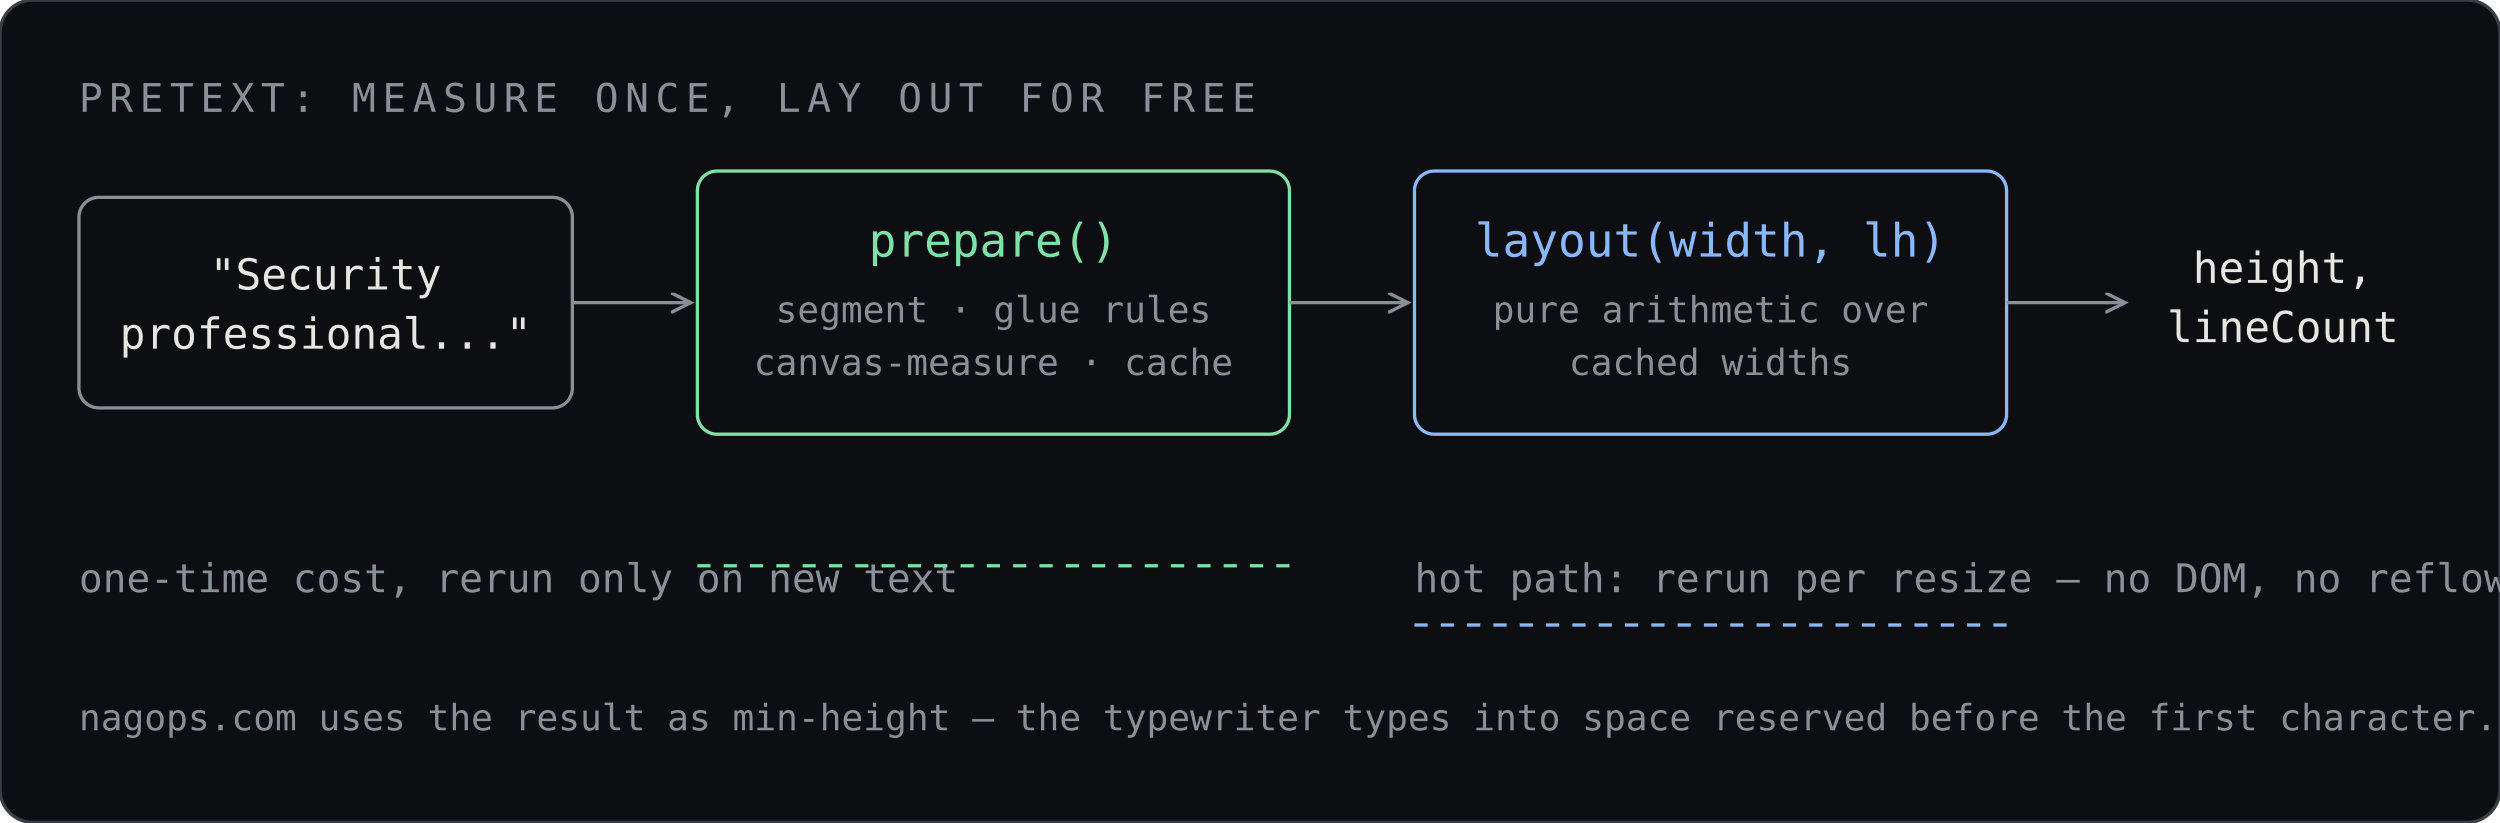
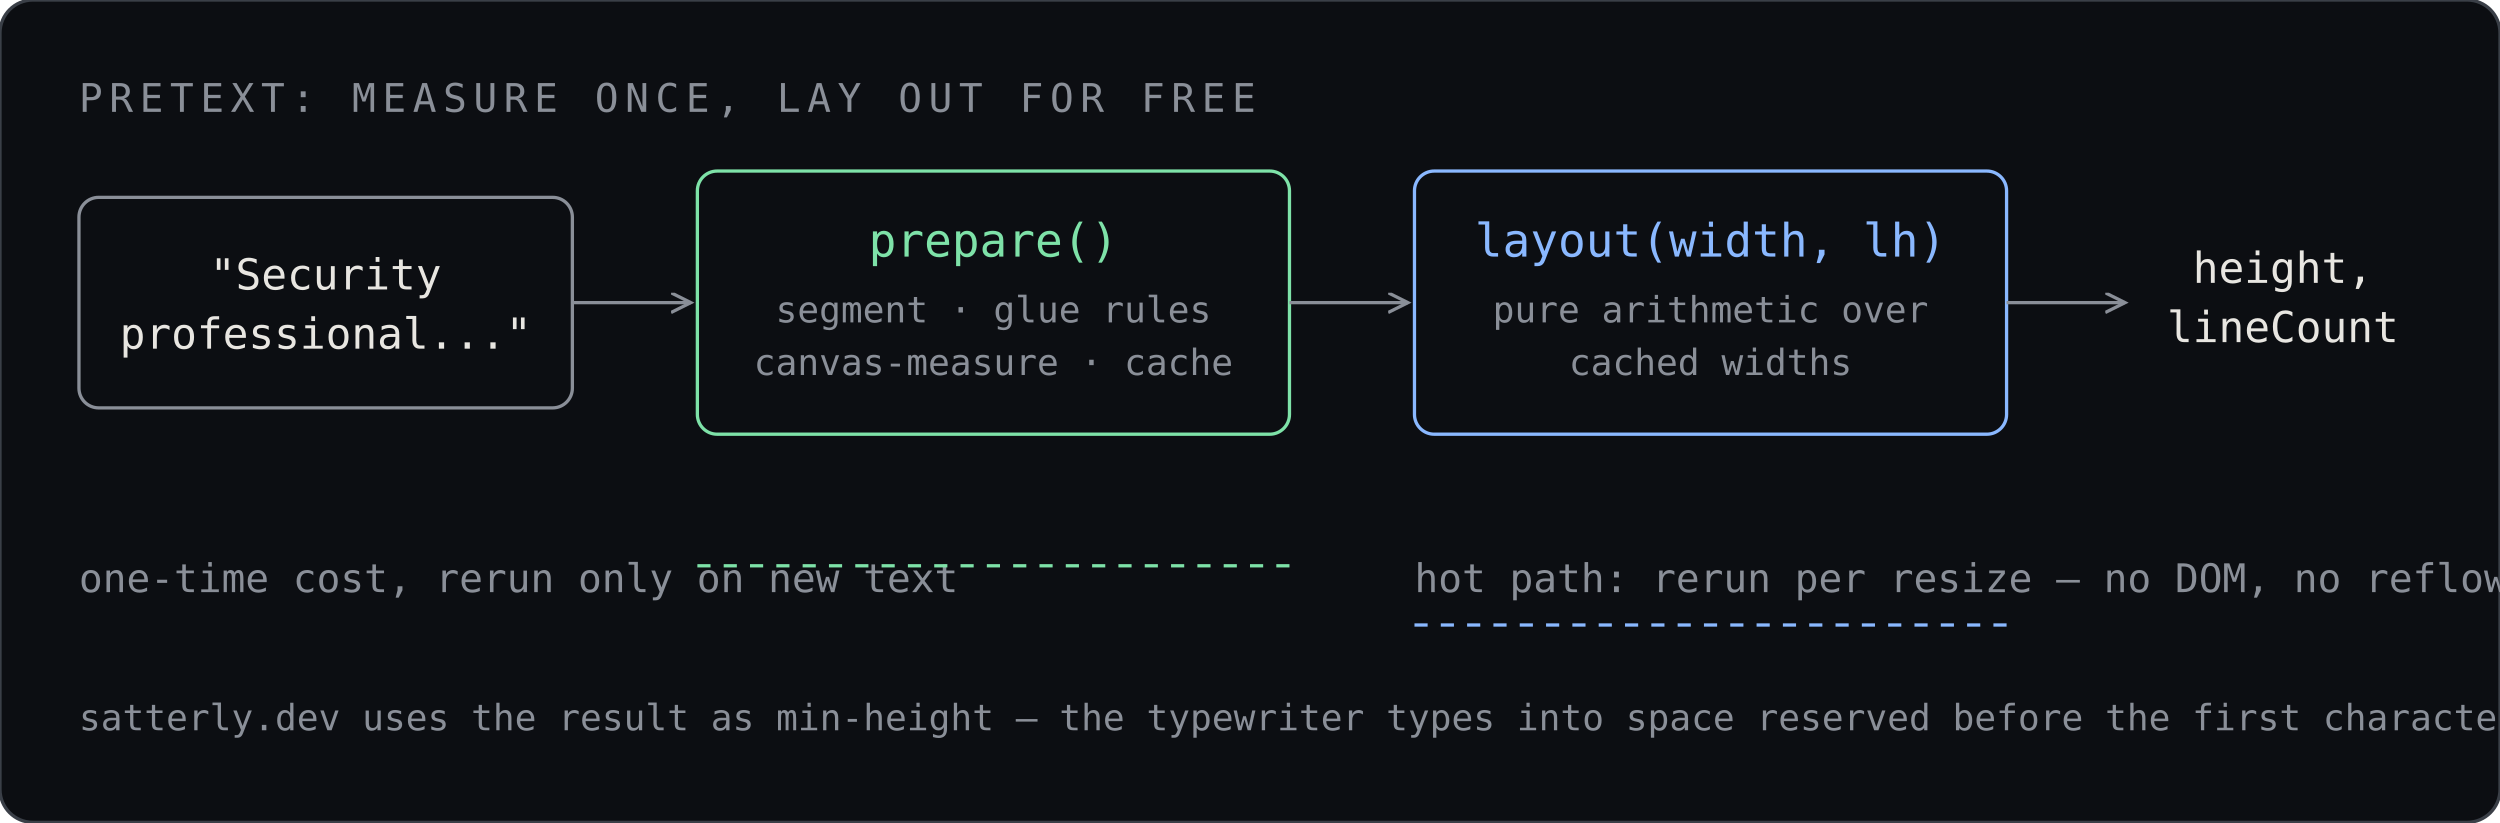
<svg xmlns="http://www.w3.org/2000/svg" viewBox="0 0 760 250" font-family="ui-monospace, Menlo, Consolas, monospace">
  <rect x="0" y="0" width="760" height="250" rx="10" fill="#0c0e12" stroke="#3a3f47" />
  <text x="24" y="34" fill="#8a8f98" font-size="12" letter-spacing="2">PRETEXT: MEASURE ONCE, LAY OUT FOR FREE</text>
  <rect x="24" y="60" width="150" height="64" rx="6" fill="none" stroke="#8a8f98" />
  <text x="99" y="88" fill="#e8e6e1" font-size="13" text-anchor="middle">"Security</text>
  <text x="99" y="106" fill="#e8e6e1" font-size="13" text-anchor="middle">professional..."</text>
  <path d="M174 92 h36" stroke="#8a8f98" fill="none" marker-end="url(#a)" />
  <rect x="212" y="52" width="180" height="80" rx="6" fill="none" stroke="#7ee2a8" />
  <text x="302" y="78" fill="#7ee2a8" font-size="14" text-anchor="middle">prepare()</text>
  <text x="302" y="98" fill="#8a8f98" font-size="11" text-anchor="middle">segment · glue rules</text>
  <text x="302" y="114" fill="#8a8f98" font-size="11" text-anchor="middle">canvas-measure · cache</text>
  <path d="M392 92 h36" stroke="#8a8f98" fill="none" marker-end="url(#a)" />
  <rect x="430" y="52" width="180" height="80" rx="6" fill="none" stroke="#8ab8ff" />
  <text x="520" y="78" fill="#8ab8ff" font-size="14" text-anchor="middle">layout(width, lh)</text>
  <text x="520" y="98" fill="#8a8f98" font-size="11" text-anchor="middle">pure arithmetic over</text>
  <text x="520" y="114" fill="#8a8f98" font-size="11" text-anchor="middle">cached widths</text>
  <path d="M610 92 h36" stroke="#8a8f98" fill="none" marker-end="url(#a)" />
  <text x="694" y="86" fill="#e8e6e1" font-size="13" text-anchor="middle">height,</text>
  <text x="694" y="104" fill="#e8e6e1" font-size="13" text-anchor="middle">lineCount</text>
  <text x="24" y="180" fill="#8a8f98" font-size="12">one-time cost, rerun only on new text</text>
  <path d="M212 172 h180" stroke="#7ee2a8" stroke-dasharray="4 4" fill="none" />
  <text x="430" y="180" fill="#8a8f98" font-size="12">hot path: rerun per resize — no DOM, no reflow</text>
  <path d="M430 190 h180" stroke="#8ab8ff" stroke-dasharray="4 4" fill="none" />
-   <text x="24" y="222" fill="#8a8f98" font-size="11">nagops.com uses the result as min-height — the typewriter types into space reserved before the first character.</text>
+   <text x="24" y="222" fill="#8a8f98" font-size="11">satterly.dev uses the result as min-height — the typewriter types into space reserved before the first character.</text>
  <defs>
    <marker id="a" markerWidth="8" markerHeight="8" refX="6" refY="3" orient="auto">
      <path d="M0,0 L6,3 L0,6" fill="none" stroke="#8a8f98" />
    </marker>
  </defs>
</svg>
